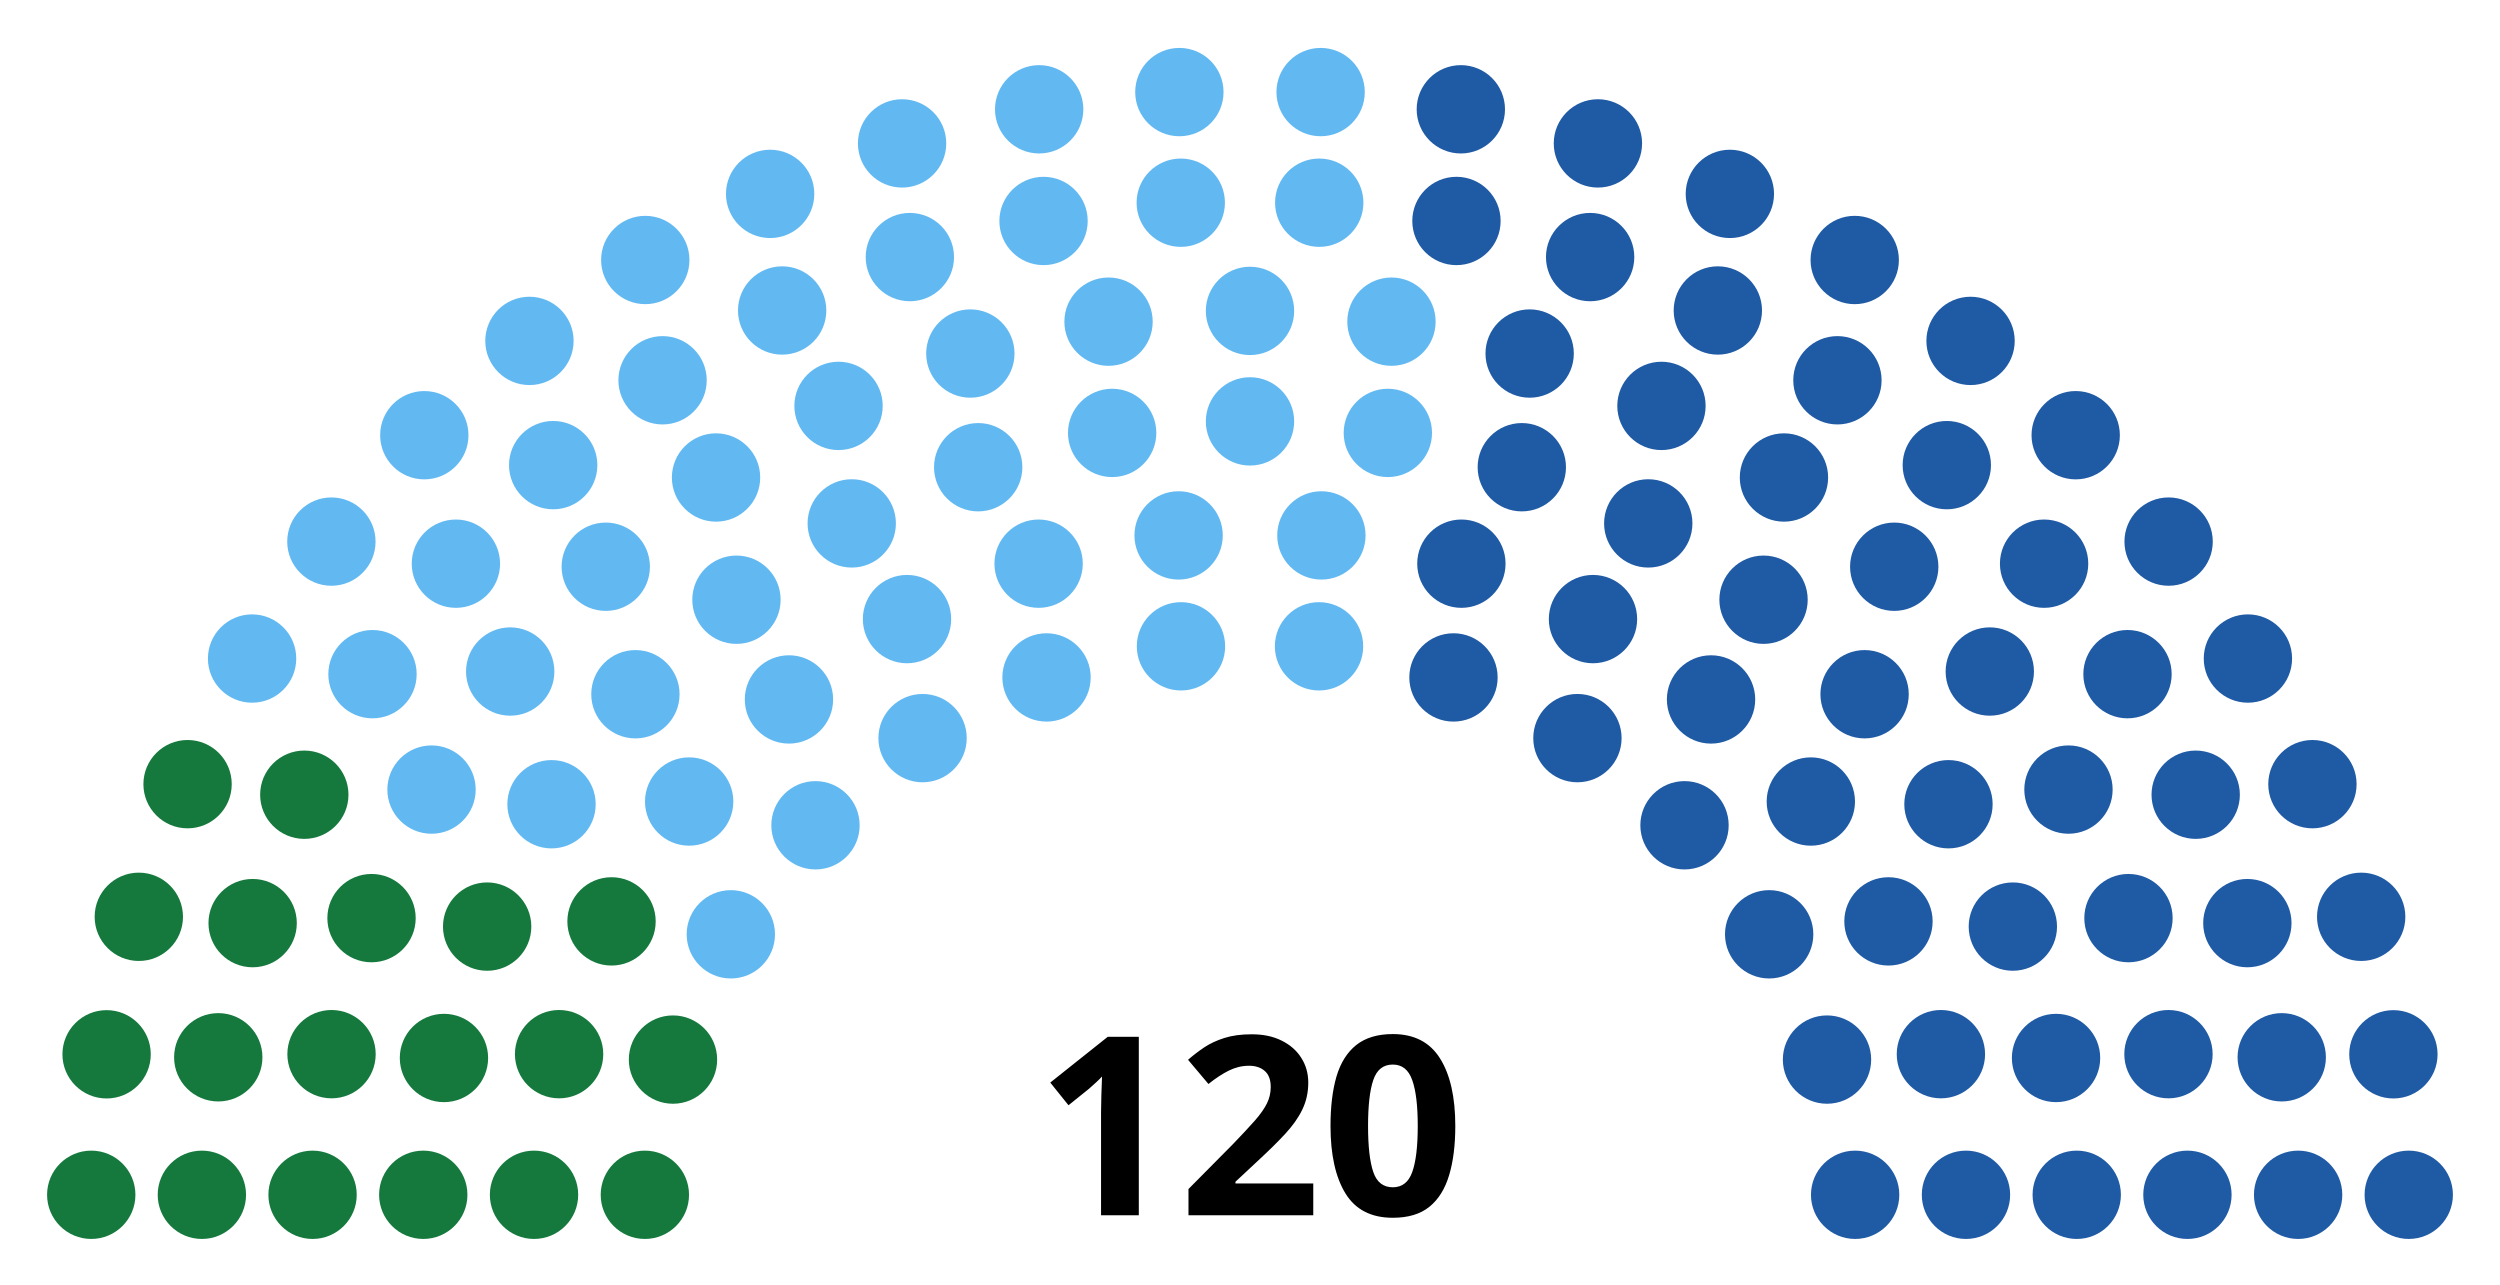
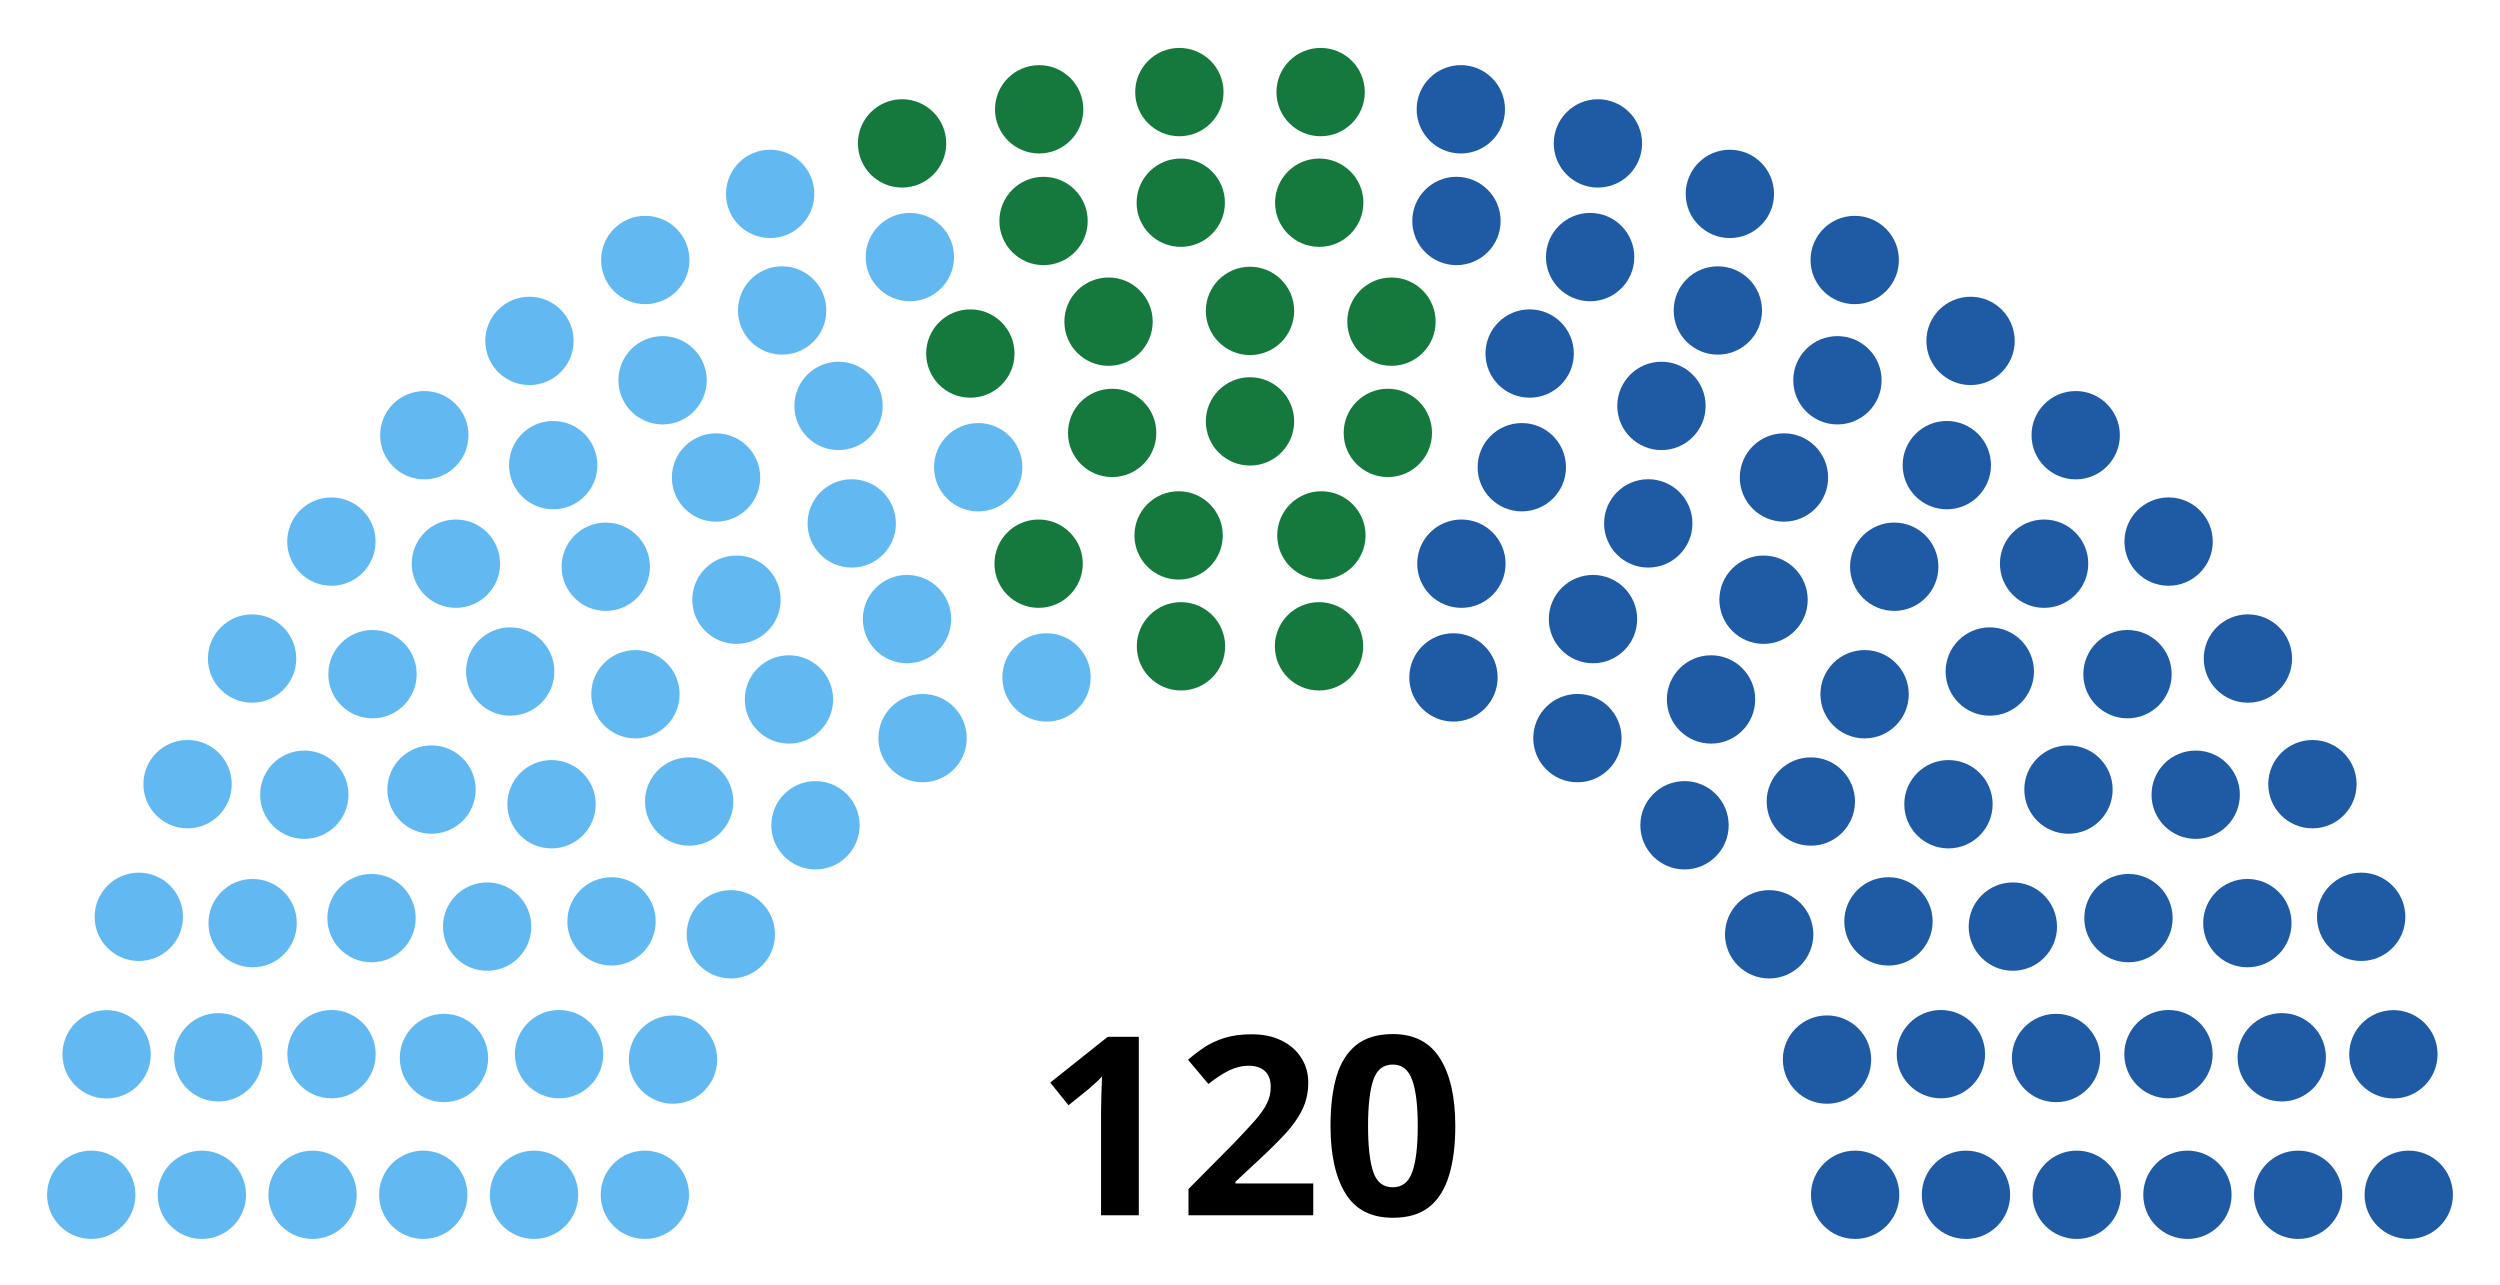
<svg xmlns="http://www.w3.org/2000/svg" version="1.1" width="360.0" height="185.0">
  <g transform="translate(0.00,0)">
    <text x="180" y="175.0" style="font-size:36px;font-weight:bold;text-align:center;text-anchor:middle;font-family:sans-serif">120</text>
-     <g style="fill:#15793d" id="0-Arab-parties">
+     <g style="fill:#62b9f2" id="0-Eisenkot-s-bloc">
      <circle cx="13.14" cy="172.05" r="6.36" />
      <circle cx="29.07" cy="172.05" r="6.36" />
      <circle cx="45.01" cy="172.05" r="6.36" />
      <circle cx="60.95" cy="172.05" r="6.36" />
      <circle cx="76.90" cy="172.05" r="6.36" />
      <circle cx="92.86" cy="172.05" r="6.36" />
      <circle cx="15.35" cy="151.82" r="6.36" />
      <circle cx="31.43" cy="152.25" r="6.36" />
      <circle cx="47.74" cy="151.80" r="6.36" />
      <circle cx="63.93" cy="152.35" r="6.36" />
      <circle cx="80.51" cy="151.80" r="6.36" />
      <circle cx="19.99" cy="132.02" r="6.36" />
      <circle cx="36.38" cy="132.93" r="6.36" />
      <circle cx="96.91" cy="152.58" r="6.36" />
      <circle cx="53.50" cy="132.21" r="6.36" />
      <circle cx="70.15" cy="133.43" r="6.36" />
      <circle cx="27.01" cy="112.92" r="6.36" />
      <circle cx="43.82" cy="114.44" r="6.36" />
      <circle cx="88.06" cy="132.68" r="6.36" />
-     </g>
-     <g style="fill:#62b9f2" id="1-Eisenkot-s-bloc">
      <circle cx="62.14" cy="113.70" r="6.36" />
      <circle cx="36.30" cy="94.83" r="6.36" />
      <circle cx="105.24" cy="134.54" r="6.36" />
      <circle cx="79.42" cy="115.81" r="6.36" />
      <circle cx="53.64" cy="97.08" r="6.36" />
      <circle cx="47.72" cy="77.99" r="6.36" />
      <circle cx="73.47" cy="96.70" r="6.36" />
      <circle cx="99.24" cy="115.42" r="6.36" />
      <circle cx="65.65" cy="81.17" r="6.36" />
      <circle cx="91.50" cy="99.97" r="6.36" />
      <circle cx="117.43" cy="118.84" r="6.36" />
      <circle cx="61.10" cy="62.67" r="6.36" />
      <circle cx="87.23" cy="81.61" r="6.36" />
      <circle cx="79.66" cy="66.98" r="6.36" />
      <circle cx="113.61" cy="100.72" r="6.36" />
      <circle cx="76.24" cy="49.09" r="6.36" />
      <circle cx="106.05" cy="86.36" r="6.36" />
      <circle cx="103.11" cy="68.76" r="6.36" />
      <circle cx="95.41" cy="54.76" r="6.36" />
      <circle cx="132.85" cy="106.29" r="6.36" />
      <circle cx="92.92" cy="37.44" r="6.36" />
      <circle cx="122.65" cy="75.37" r="6.36" />
      <circle cx="130.61" cy="89.15" r="6.36" />
      <circle cx="112.63" cy="44.71" r="6.36" />
      <circle cx="120.75" cy="58.45" r="6.36" />
      <circle cx="110.90" cy="27.92" r="6.36" />
      <circle cx="150.70" cy="97.55" r="6.36" />
      <circle cx="140.86" cy="67.28" r="6.36" />
      <circle cx="131.02" cy="37.02" r="6.36" />
+     </g>
+     <g style="fill:#15793d" id="1-Arab-parties">
      <circle cx="129.90" cy="20.65" r="6.36" />
      <circle cx="139.73" cy="50.91" r="6.36" />
      <circle cx="149.56" cy="81.17" r="6.36" />
      <circle cx="150.27" cy="31.82" r="6.36" />
      <circle cx="149.64" cy="15.74" r="6.36" />
      <circle cx="160.15" cy="62.34" r="6.36" />
      <circle cx="159.63" cy="46.32" r="6.36" />
      <circle cx="170.06" cy="93.07" r="6.36" />
      <circle cx="169.72" cy="77.10" r="6.36" />
      <circle cx="170.03" cy="29.19" r="6.36" />
      <circle cx="169.83" cy="13.26" r="6.36" />
      <circle cx="180.00" cy="60.68" r="6.36" />
      <circle cx="180.00" cy="44.77" r="6.36" />
      <circle cx="190.17" cy="13.26" r="6.36" />
      <circle cx="189.97" cy="29.19" r="6.36" />
      <circle cx="190.28" cy="77.10" r="6.36" />
      <circle cx="189.94" cy="93.07" r="6.36" />
      <circle cx="200.37" cy="46.32" r="6.36" />
      <circle cx="199.85" cy="62.34" r="6.36" />
    </g>
    <g style="fill:#1f5aa5" id="2-Netanyahu-s-bloc">
      <circle cx="210.36" cy="15.74" r="6.36" />
      <circle cx="209.73" cy="31.82" r="6.36" />
      <circle cx="210.44" cy="81.17" r="6.36" />
      <circle cx="220.27" cy="50.91" r="6.36" />
      <circle cx="230.10" cy="20.65" r="6.36" />
      <circle cx="228.98" cy="37.02" r="6.36" />
      <circle cx="219.14" cy="67.28" r="6.36" />
      <circle cx="209.30" cy="97.55" r="6.36" />
      <circle cx="249.10" cy="27.92" r="6.36" />
      <circle cx="239.25" cy="58.45" r="6.36" />
      <circle cx="247.37" cy="44.71" r="6.36" />
      <circle cx="229.39" cy="89.15" r="6.36" />
      <circle cx="237.35" cy="75.37" r="6.36" />
      <circle cx="267.08" cy="37.44" r="6.36" />
      <circle cx="227.15" cy="106.29" r="6.36" />
      <circle cx="264.59" cy="54.76" r="6.36" />
      <circle cx="256.89" cy="68.76" r="6.36" />
      <circle cx="253.95" cy="86.36" r="6.36" />
      <circle cx="283.76" cy="49.09" r="6.36" />
      <circle cx="246.39" cy="100.72" r="6.36" />
      <circle cx="280.34" cy="66.98" r="6.36" />
      <circle cx="272.77" cy="81.61" r="6.36" />
      <circle cx="298.90" cy="62.67" r="6.36" />
      <circle cx="242.57" cy="118.84" r="6.36" />
      <circle cx="268.50" cy="99.97" r="6.36" />
      <circle cx="294.35" cy="81.17" r="6.36" />
      <circle cx="260.76" cy="115.42" r="6.36" />
      <circle cx="286.53" cy="96.70" r="6.36" />
      <circle cx="312.28" cy="77.99" r="6.36" />
      <circle cx="306.36" cy="97.08" r="6.36" />
      <circle cx="280.58" cy="115.81" r="6.36" />
      <circle cx="254.76" cy="134.54" r="6.36" />
      <circle cx="323.70" cy="94.83" r="6.36" />
      <circle cx="297.86" cy="113.70" r="6.36" />
      <circle cx="271.94" cy="132.68" r="6.36" />
      <circle cx="316.18" cy="114.44" r="6.36" />
      <circle cx="332.99" cy="112.92" r="6.36" />
      <circle cx="289.85" cy="133.43" r="6.36" />
      <circle cx="306.50" cy="132.21" r="6.36" />
      <circle cx="263.09" cy="152.58" r="6.36" />
      <circle cx="323.62" cy="132.93" r="6.36" />
      <circle cx="340.01" cy="132.02" r="6.36" />
      <circle cx="279.49" cy="151.80" r="6.36" />
      <circle cx="296.07" cy="152.35" r="6.36" />
      <circle cx="312.26" cy="151.80" r="6.36" />
      <circle cx="328.57" cy="152.25" r="6.36" />
      <circle cx="344.65" cy="151.82" r="6.36" />
      <circle cx="267.14" cy="172.05" r="6.36" />
      <circle cx="283.10" cy="172.05" r="6.36" />
      <circle cx="299.05" cy="172.05" r="6.36" />
      <circle cx="314.99" cy="172.05" r="6.36" />
      <circle cx="330.93" cy="172.05" r="6.36" />
      <circle cx="346.86" cy="172.05" r="6.36" />
    </g>
  </g>
</svg>
